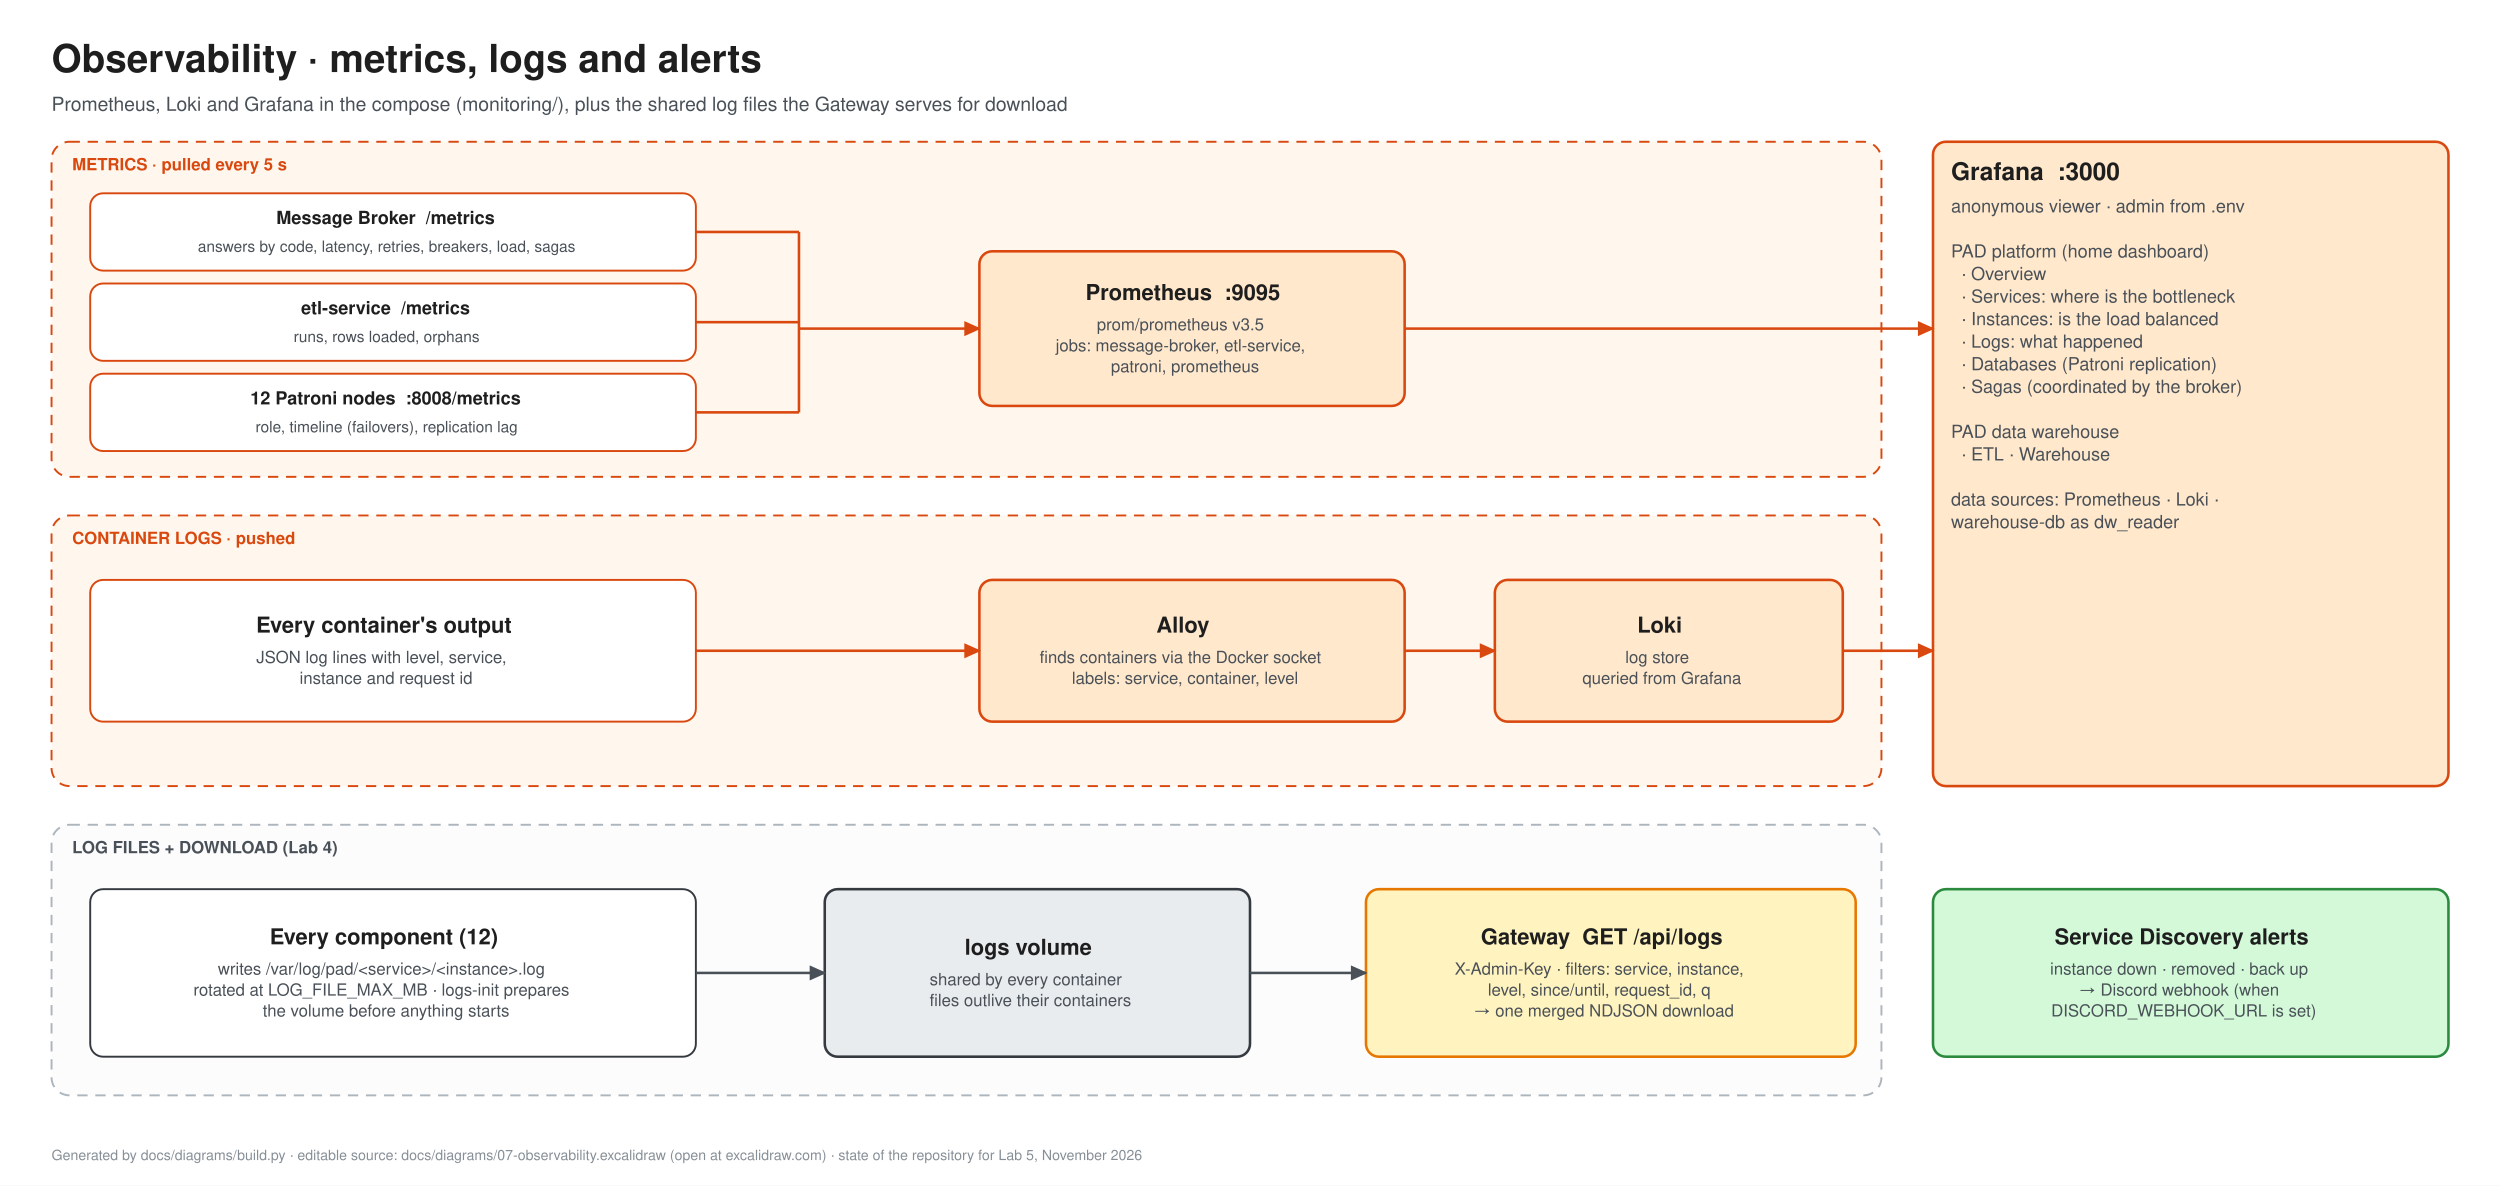
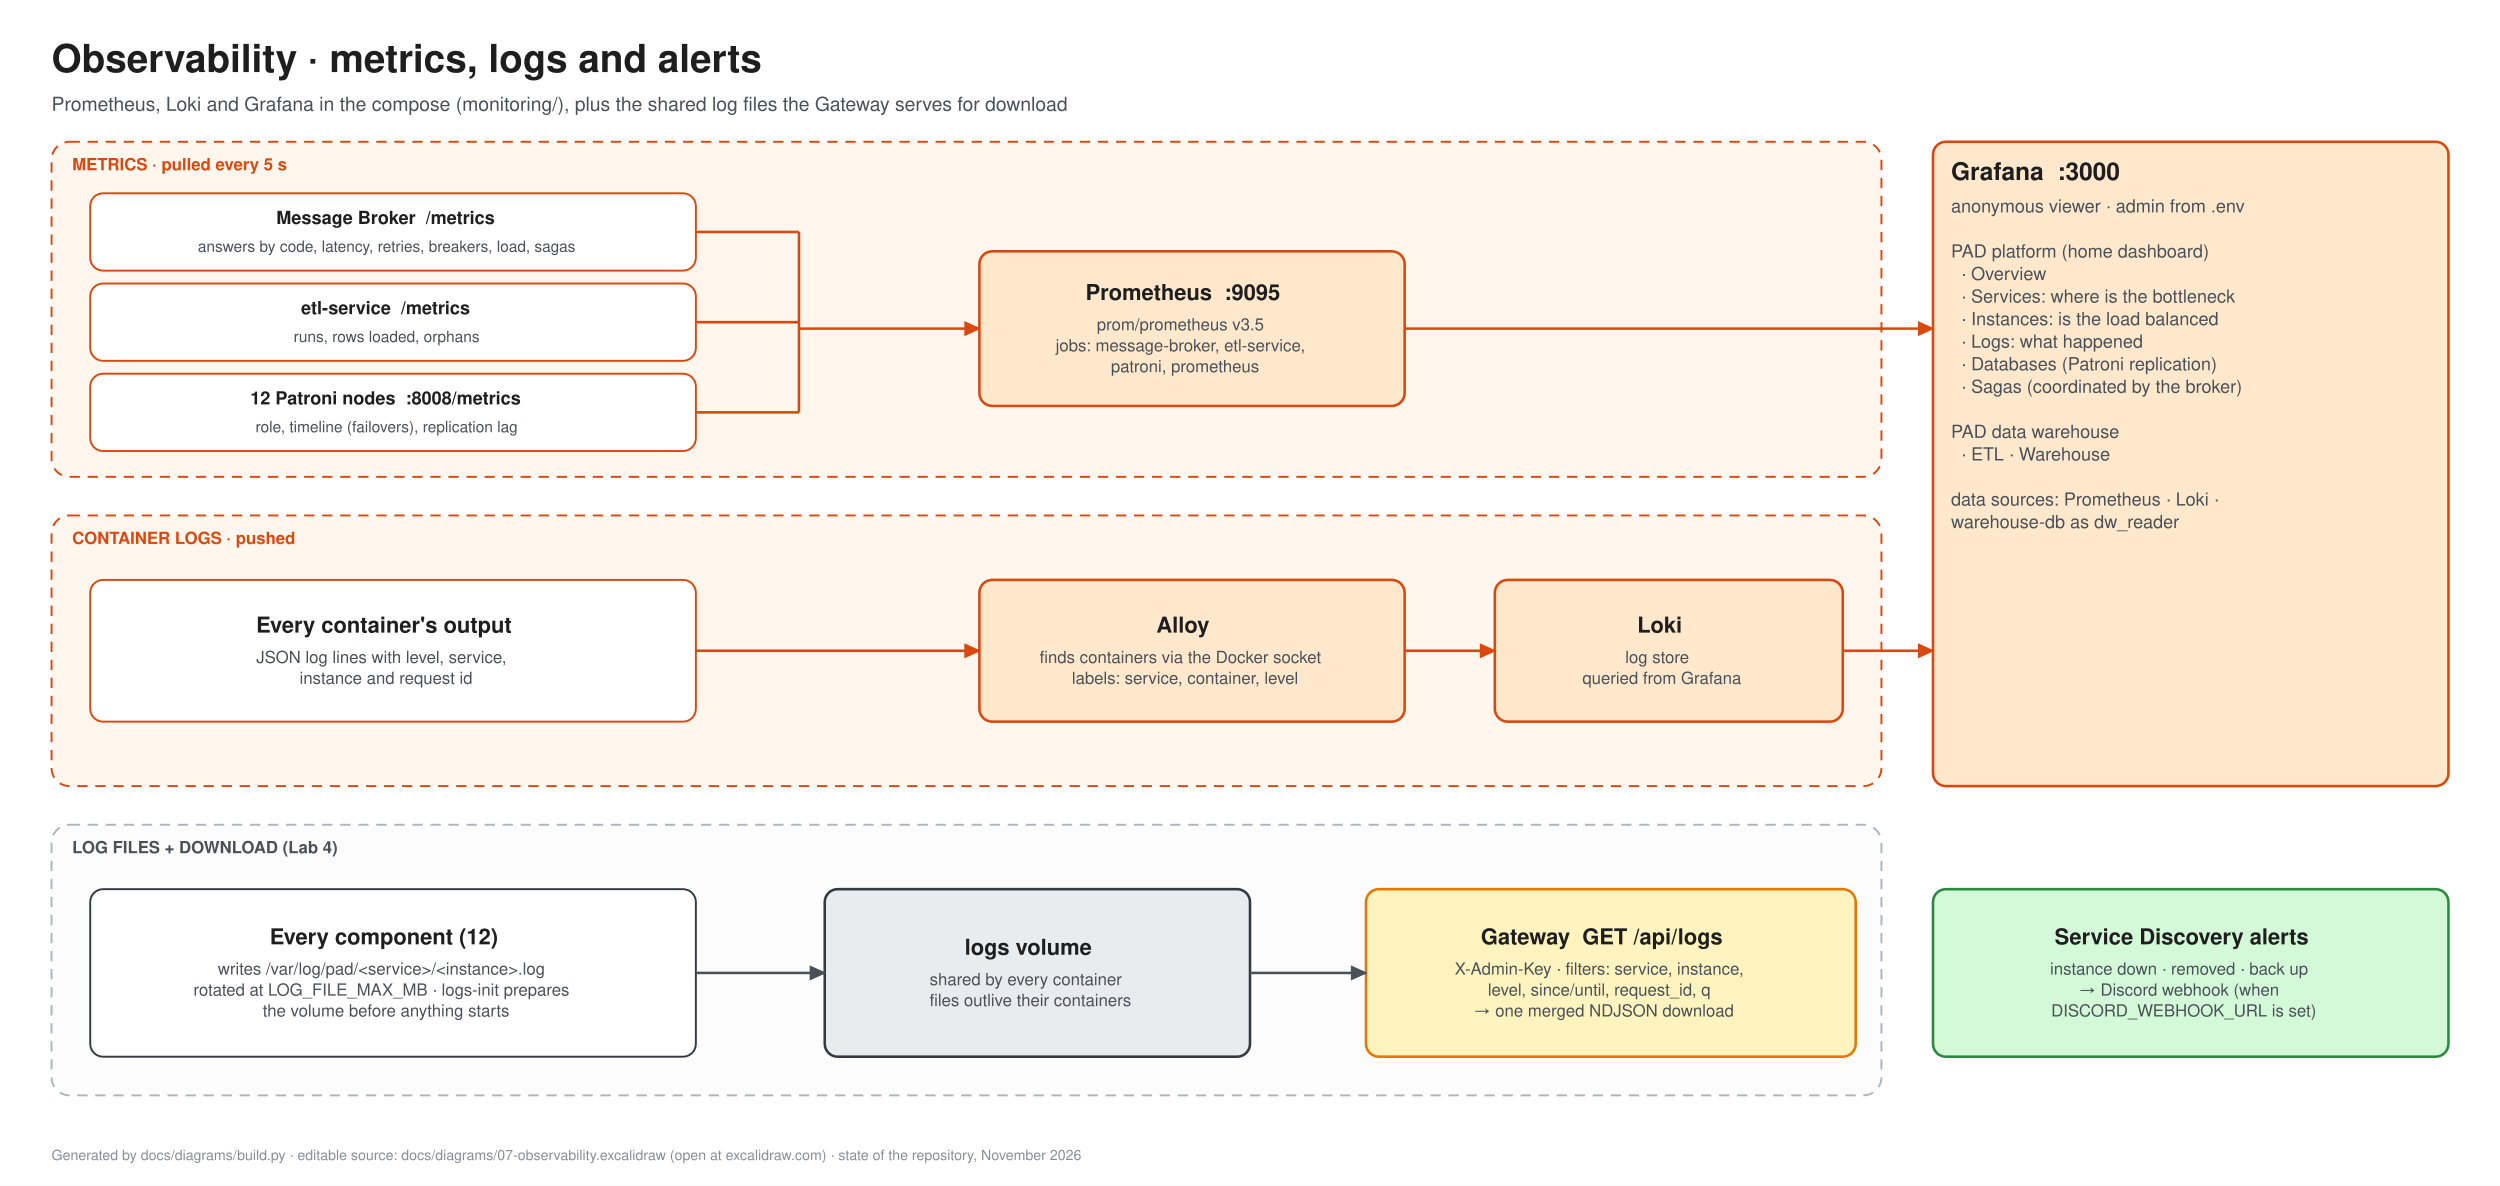
<svg xmlns="http://www.w3.org/2000/svg" width="1940" height="920" viewBox="0 0 1940 920" font-family="Helvetica Neue, Helvetica, Arial, sans-serif">
  <defs>
    <marker id="m495057" viewBox="0 0 10 10" refX="9" refY="5" markerWidth="13" markerHeight="13" orient="auto-start-reverse" markerUnits="userSpaceOnUse">
      <path d="M0,0.5 L10,5 L0,9.5 z" fill="#495057" />
    </marker>
    <marker id="md9480f" viewBox="0 0 10 10" refX="9" refY="5" markerWidth="13" markerHeight="13" orient="auto-start-reverse" markerUnits="userSpaceOnUse">
      <path d="M0,0.5 L10,5 L0,9.5 z" fill="#d9480f" />
    </marker>
  </defs>
  <rect width="1940" height="920" fill="#ffffff" />
  <text xml:space="preserve" style="white-space:pre" font-size="30" fill="#1e1e1e" text-anchor="start" font-weight="700">
    <tspan x="40.0" y="55.9">Observability · metrics, logs and alerts</tspan>
  </text>
  <text xml:space="preserve" style="white-space:pre" font-size="15" fill="#495057" text-anchor="start">
    <tspan x="40.0" y="86.0">Prometheus, Loki and Grafana in the compose (monitoring/), plus the shared log files the Gateway serves for download</tspan>
  </text>
  <rect x="40.0" y="110.0" width="1420.0" height="260.0" rx="14.0" fill="#ffe8cc" fill-opacity="0.35" stroke="#d9480f" stroke-width="1.5" stroke-dasharray="8 6" />
  <text xml:space="preserve" style="white-space:pre" font-size="13" fill="#d9480f" text-anchor="start" font-weight="700">
    <tspan x="56.0" y="132.1">METRICS · pulled every 5 s</tspan>
  </text>
  <rect x="70.0" y="150.0" width="470.0" height="60.0" rx="10.0" fill="#ffffff" stroke="#d9480f" stroke-width="1.5" />
  <text xml:space="preserve" style="white-space:pre" font-size="14" fill="#1e1e1e" text-anchor="middle" font-weight="700">
    <tspan x="305.0" y="173.8">Message Broker  /metrics</tspan>
  </text>
  <text xml:space="preserve" style="white-space:pre" font-size="12" fill="#495057" text-anchor="middle">
    <tspan x="305.0" y="195.4">answers by code, latency, retries, breakers, load, sagas</tspan>
  </text>
  <path d="M540.0,180.0 L620.0,180.0" fill="none" stroke="#d9480f" stroke-width="2" stroke-linejoin="round" />
  <rect x="70.0" y="220.0" width="470.0" height="60.0" rx="10.0" fill="#ffffff" stroke="#d9480f" stroke-width="1.5" />
  <text xml:space="preserve" style="white-space:pre" font-size="14" fill="#1e1e1e" text-anchor="middle" font-weight="700">
    <tspan x="305.0" y="243.8">etl-service  /metrics</tspan>
  </text>
  <text xml:space="preserve" style="white-space:pre" font-size="12" fill="#495057" text-anchor="middle">
    <tspan x="305.0" y="265.4">runs, rows loaded, orphans</tspan>
  </text>
  <path d="M540.0,250.0 L620.0,250.0" fill="none" stroke="#d9480f" stroke-width="2" stroke-linejoin="round" />
  <rect x="70.0" y="290.0" width="470.0" height="60.0" rx="10.0" fill="#ffffff" stroke="#d9480f" stroke-width="1.5" />
  <text xml:space="preserve" style="white-space:pre" font-size="14" fill="#1e1e1e" text-anchor="middle" font-weight="700">
    <tspan x="305.0" y="313.8">12 Patroni nodes  :8008/metrics</tspan>
  </text>
  <text xml:space="preserve" style="white-space:pre" font-size="12" fill="#495057" text-anchor="middle">
    <tspan x="305.0" y="335.4">role, timeline (failovers), replication lag</tspan>
  </text>
  <path d="M540.0,320.0 L620.0,320.0" fill="none" stroke="#d9480f" stroke-width="2" stroke-linejoin="round" />
  <path d="M620.0,180.0 L620.0,320.0" fill="none" stroke="#d9480f" stroke-width="2" stroke-linejoin="round" />
  <path d="M620.0,255.0 L760.0,255.0" fill="none" stroke="#d9480f" stroke-width="2.0" stroke-linejoin="round" marker-end="url(#md9480f)" />
  <rect x="760.0" y="195.0" width="330.0" height="120.0" rx="10.0" fill="#ffe8cc" stroke="#d9480f" stroke-width="2.0" />
  <text xml:space="preserve" style="white-space:pre" font-size="17" fill="#1e1e1e" text-anchor="middle" font-weight="700">
    <tspan x="925.0" y="232.8">Prometheus  :9095</tspan>
  </text>
  <text xml:space="preserve" style="white-space:pre" font-size="13" fill="#495057" text-anchor="middle">
    <tspan x="925.0" y="256.3">prom/prometheus v3.5</tspan>
    <tspan x="925.0" y="272.6">jobs: message-broker, etl-service,</tspan>
    <tspan x="925.0" y="288.8">patroni, prometheus</tspan>
  </text>
  <rect x="40.0" y="400.0" width="1420.0" height="210.0" rx="14.0" fill="#ffe8cc" fill-opacity="0.35" stroke="#d9480f" stroke-width="1.5" stroke-dasharray="8 6" />
  <text xml:space="preserve" style="white-space:pre" font-size="13" fill="#d9480f" text-anchor="start" font-weight="700">
    <tspan x="56.0" y="422.1">CONTAINER LOGS · pushed</tspan>
  </text>
  <rect x="70.0" y="450.0" width="470.0" height="110.0" rx="10.0" fill="#ffffff" stroke="#d9480f" stroke-width="1.5" />
  <text xml:space="preserve" style="white-space:pre" font-size="17" fill="#1e1e1e" text-anchor="middle" font-weight="700">
    <tspan x="305.0" y="490.9">Every container's output</tspan>
  </text>
  <text xml:space="preserve" style="white-space:pre" font-size="13" fill="#495057" text-anchor="middle">
    <tspan x="305.0" y="514.5">JSON log lines with level, service,</tspan>
    <tspan x="305.0" y="530.7">instance and request id</tspan>
  </text>
  <rect x="760.0" y="450.0" width="330.0" height="110.0" rx="10.0" fill="#ffe8cc" stroke="#d9480f" stroke-width="2.0" />
  <text xml:space="preserve" style="white-space:pre" font-size="17" fill="#1e1e1e" text-anchor="middle" font-weight="700">
    <tspan x="925.0" y="490.9">Alloy</tspan>
  </text>
  <text xml:space="preserve" style="white-space:pre" font-size="13" fill="#495057" text-anchor="middle">
    <tspan x="925.0" y="514.5">finds containers via the Docker socket</tspan>
    <tspan x="925.0" y="530.7">labels: service, container, level</tspan>
  </text>
  <rect x="1160.0" y="450.0" width="270.0" height="110.0" rx="10.0" fill="#ffe8cc" stroke="#d9480f" stroke-width="2.0" />
  <text xml:space="preserve" style="white-space:pre" font-size="17" fill="#1e1e1e" text-anchor="middle" font-weight="700">
    <tspan x="1295.0" y="490.9">Loki</tspan>
  </text>
  <text xml:space="preserve" style="white-space:pre" font-size="13" fill="#495057" text-anchor="middle">
    <tspan x="1295.0" y="514.5">log store</tspan>
    <tspan x="1295.0" y="530.7">queried from Grafana</tspan>
  </text>
  <path d="M540.0,505.0 L760.0,505.0" fill="none" stroke="#d9480f" stroke-width="2.0" stroke-linejoin="round" marker-end="url(#md9480f)" />
  <path d="M1090.0,505.0 L1160.0,505.0" fill="none" stroke="#d9480f" stroke-width="2.0" stroke-linejoin="round" marker-end="url(#md9480f)" />
  <rect x="1500.0" y="110.0" width="400.0" height="500.0" rx="10.0" fill="#ffe8cc" stroke="#d9480f" stroke-width="2.0" />
  <text xml:space="preserve" style="white-space:pre" font-size="19" fill="#1e1e1e" text-anchor="start" font-weight="700">
    <tspan x="1514.0" y="139.7">Grafana  :3000</tspan>
  </text>
  <text xml:space="preserve" style="white-space:pre" font-size="14" fill="#495057" text-anchor="start">
    <tspan x="1514.0" y="164.8">anonymous viewer · admin from .env</tspan>
    <tspan x="1514.0" y="182.3" />
    <tspan x="1514.0" y="199.8">PAD platform (home dashboard)</tspan>
    <tspan x="1514.0" y="217.3">  · Overview</tspan>
    <tspan x="1514.0" y="234.8">  · Services: where is the bottleneck</tspan>
    <tspan x="1514.0" y="252.3">  · Instances: is the load balanced</tspan>
    <tspan x="1514.0" y="269.8">  · Logs: what happened</tspan>
    <tspan x="1514.0" y="287.3">  · Databases (Patroni replication)</tspan>
    <tspan x="1514.0" y="304.8">  · Sagas (coordinated by the broker)</tspan>
    <tspan x="1514.0" y="322.3" />
    <tspan x="1514.0" y="339.8">PAD data warehouse</tspan>
    <tspan x="1514.0" y="357.3">  · ETL · Warehouse</tspan>
    <tspan x="1514.0" y="374.8" />
    <tspan x="1514.0" y="392.3">data sources: Prometheus · Loki ·</tspan>
    <tspan x="1514.0" y="409.8">warehouse-db as dw_reader</tspan>
  </text>
  <path d="M1090.0,255.0 L1500.0,255.0" fill="none" stroke="#d9480f" stroke-width="2.0" stroke-linejoin="round" marker-end="url(#md9480f)" />
  <path d="M1430.0,505.0 L1500.0,505.0" fill="none" stroke="#d9480f" stroke-width="2.0" stroke-linejoin="round" marker-end="url(#md9480f)" />
  <rect x="40.0" y="640.0" width="1420.0" height="210.0" rx="14.0" fill="#fcfcfd" stroke="#adb5bd" stroke-width="1.5" stroke-dasharray="8 6" />
  <text xml:space="preserve" style="white-space:pre" font-size="13" fill="#495057" text-anchor="start" font-weight="700">
    <tspan x="56.0" y="662.1">LOG FILES + DOWNLOAD (Lab 4)</tspan>
  </text>
  <rect x="70.0" y="690.0" width="470.0" height="130.0" rx="10.0" fill="#ffffff" stroke="#343a40" stroke-width="1.5" />
  <text xml:space="preserve" style="white-space:pre" font-size="17" fill="#1e1e1e" text-anchor="middle" font-weight="700">
    <tspan x="305.0" y="732.8">Every component (12)</tspan>
  </text>
  <text xml:space="preserve" style="white-space:pre" font-size="13" fill="#495057" text-anchor="middle">
    <tspan x="305.0" y="756.3">writes /var/log/pad/&lt;service&gt;/&lt;instance&gt;.log</tspan>
    <tspan x="305.0" y="772.6">rotated at LOG_FILE_MAX_MB · logs-init prepares</tspan>
    <tspan x="305.0" y="788.8">the volume before anything starts</tspan>
  </text>
  <rect x="640.0" y="690.0" width="330.0" height="130.0" rx="10.0" fill="#e9ecef" stroke="#343a40" stroke-width="2.0" />
  <text xml:space="preserve" style="white-space:pre" font-size="17" fill="#1e1e1e" text-anchor="middle" font-weight="700">
    <tspan x="805.0" y="740.9">logs volume</tspan>
  </text>
  <text xml:space="preserve" style="white-space:pre" font-size="13" fill="#495057" text-anchor="middle">
    <tspan x="805.0" y="764.5">shared by every container</tspan>
    <tspan x="805.0" y="780.7">files outlive their containers</tspan>
  </text>
  <rect x="1060.0" y="690.0" width="380.0" height="130.0" rx="10.0" fill="#fff3bf" stroke="#e67700" stroke-width="2.0" />
  <text xml:space="preserve" style="white-space:pre" font-size="17" fill="#1e1e1e" text-anchor="middle" font-weight="700">
    <tspan x="1250.0" y="732.8">Gateway  GET /api/logs</tspan>
  </text>
  <text xml:space="preserve" style="white-space:pre" font-size="13" fill="#495057" text-anchor="middle">
    <tspan x="1250.0" y="756.3">X-Admin-Key · filters: service, instance,</tspan>
    <tspan x="1250.0" y="772.6">level, since/until, request_id, q</tspan>
    <tspan x="1250.0" y="788.8">→ one merged NDJSON download</tspan>
  </text>
  <path d="M540.0,755.0 L640.0,755.0" fill="none" stroke="#495057" stroke-width="2.0" stroke-linejoin="round" marker-end="url(#m495057)" />
  <path d="M970.0,755.0 L1060.0,755.0" fill="none" stroke="#495057" stroke-width="2.0" stroke-linejoin="round" marker-end="url(#m495057)" />
  <rect x="1500.0" y="690.0" width="400.0" height="130.0" rx="10.0" fill="#d3f9d8" stroke="#2b8a3e" stroke-width="2.0" />
  <text xml:space="preserve" style="white-space:pre" font-size="17" fill="#1e1e1e" text-anchor="middle" font-weight="700">
    <tspan x="1700.0" y="732.8">Service Discovery alerts</tspan>
  </text>
  <text xml:space="preserve" style="white-space:pre" font-size="13" fill="#495057" text-anchor="middle">
    <tspan x="1700.0" y="756.3">instance down · removed · back up</tspan>
    <tspan x="1700.0" y="772.6">→ Discord webhook (when</tspan>
    <tspan x="1700.0" y="788.8">DISCORD_WEBHOOK_URL is set)</tspan>
  </text>
  <text xml:space="preserve" style="white-space:pre" font-size="11" fill="#868e96" text-anchor="start">
-     <tspan x="40.0" y="900.2">Generated by docs/diagrams/build.py · editable source: docs/diagrams/07-observability.excalidraw (open at excalidraw.com) · state of the repository for Lab 5, November 2026</tspan>
+     <tspan x="40.0" y="900.2">Generated by docs/diagrams/build.py · editable source: docs/diagrams/07-observability.excalidraw (open at excalidraw.com) · state of the repository, November 2026</tspan>
  </text>
</svg>
